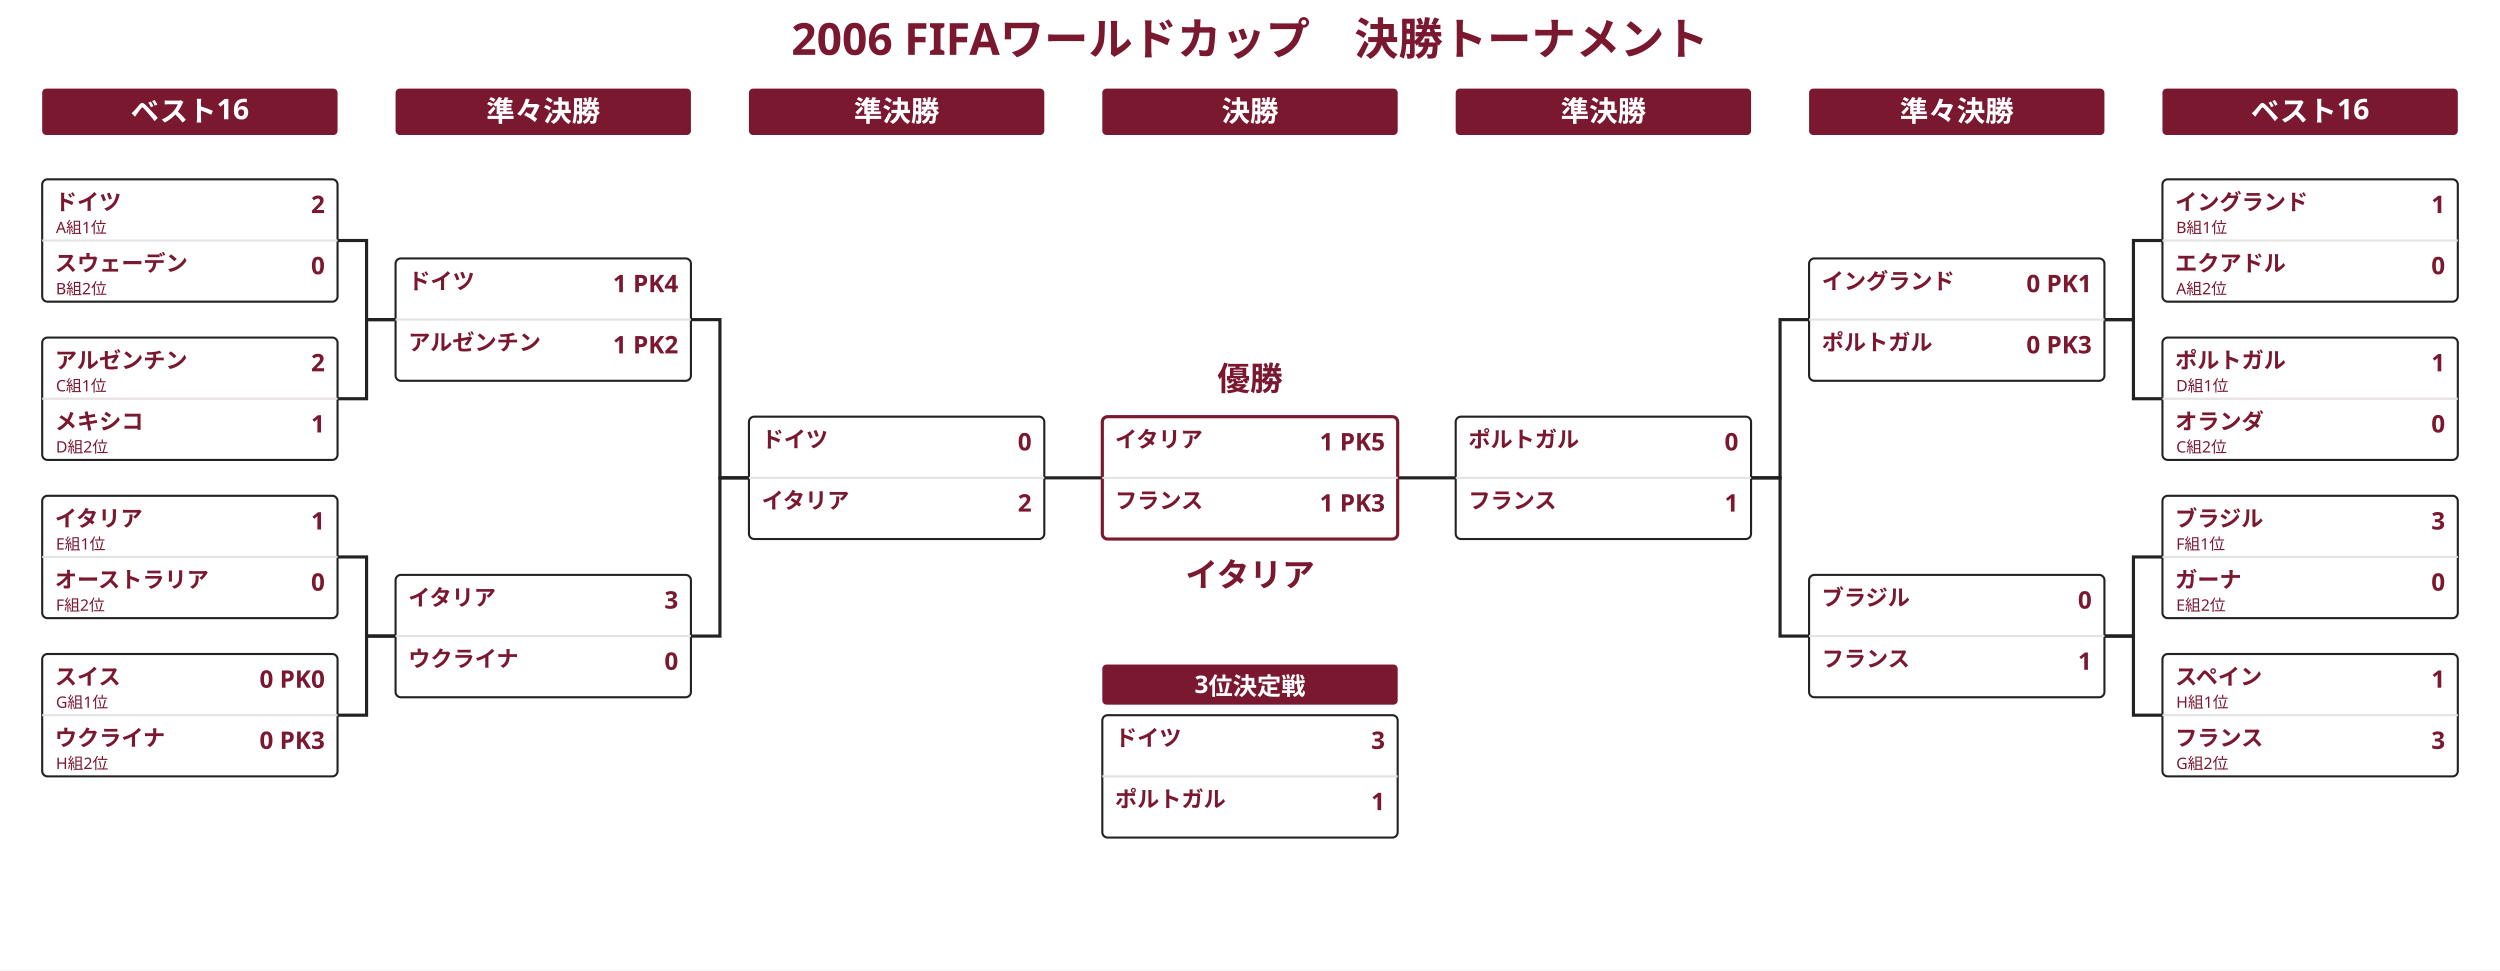
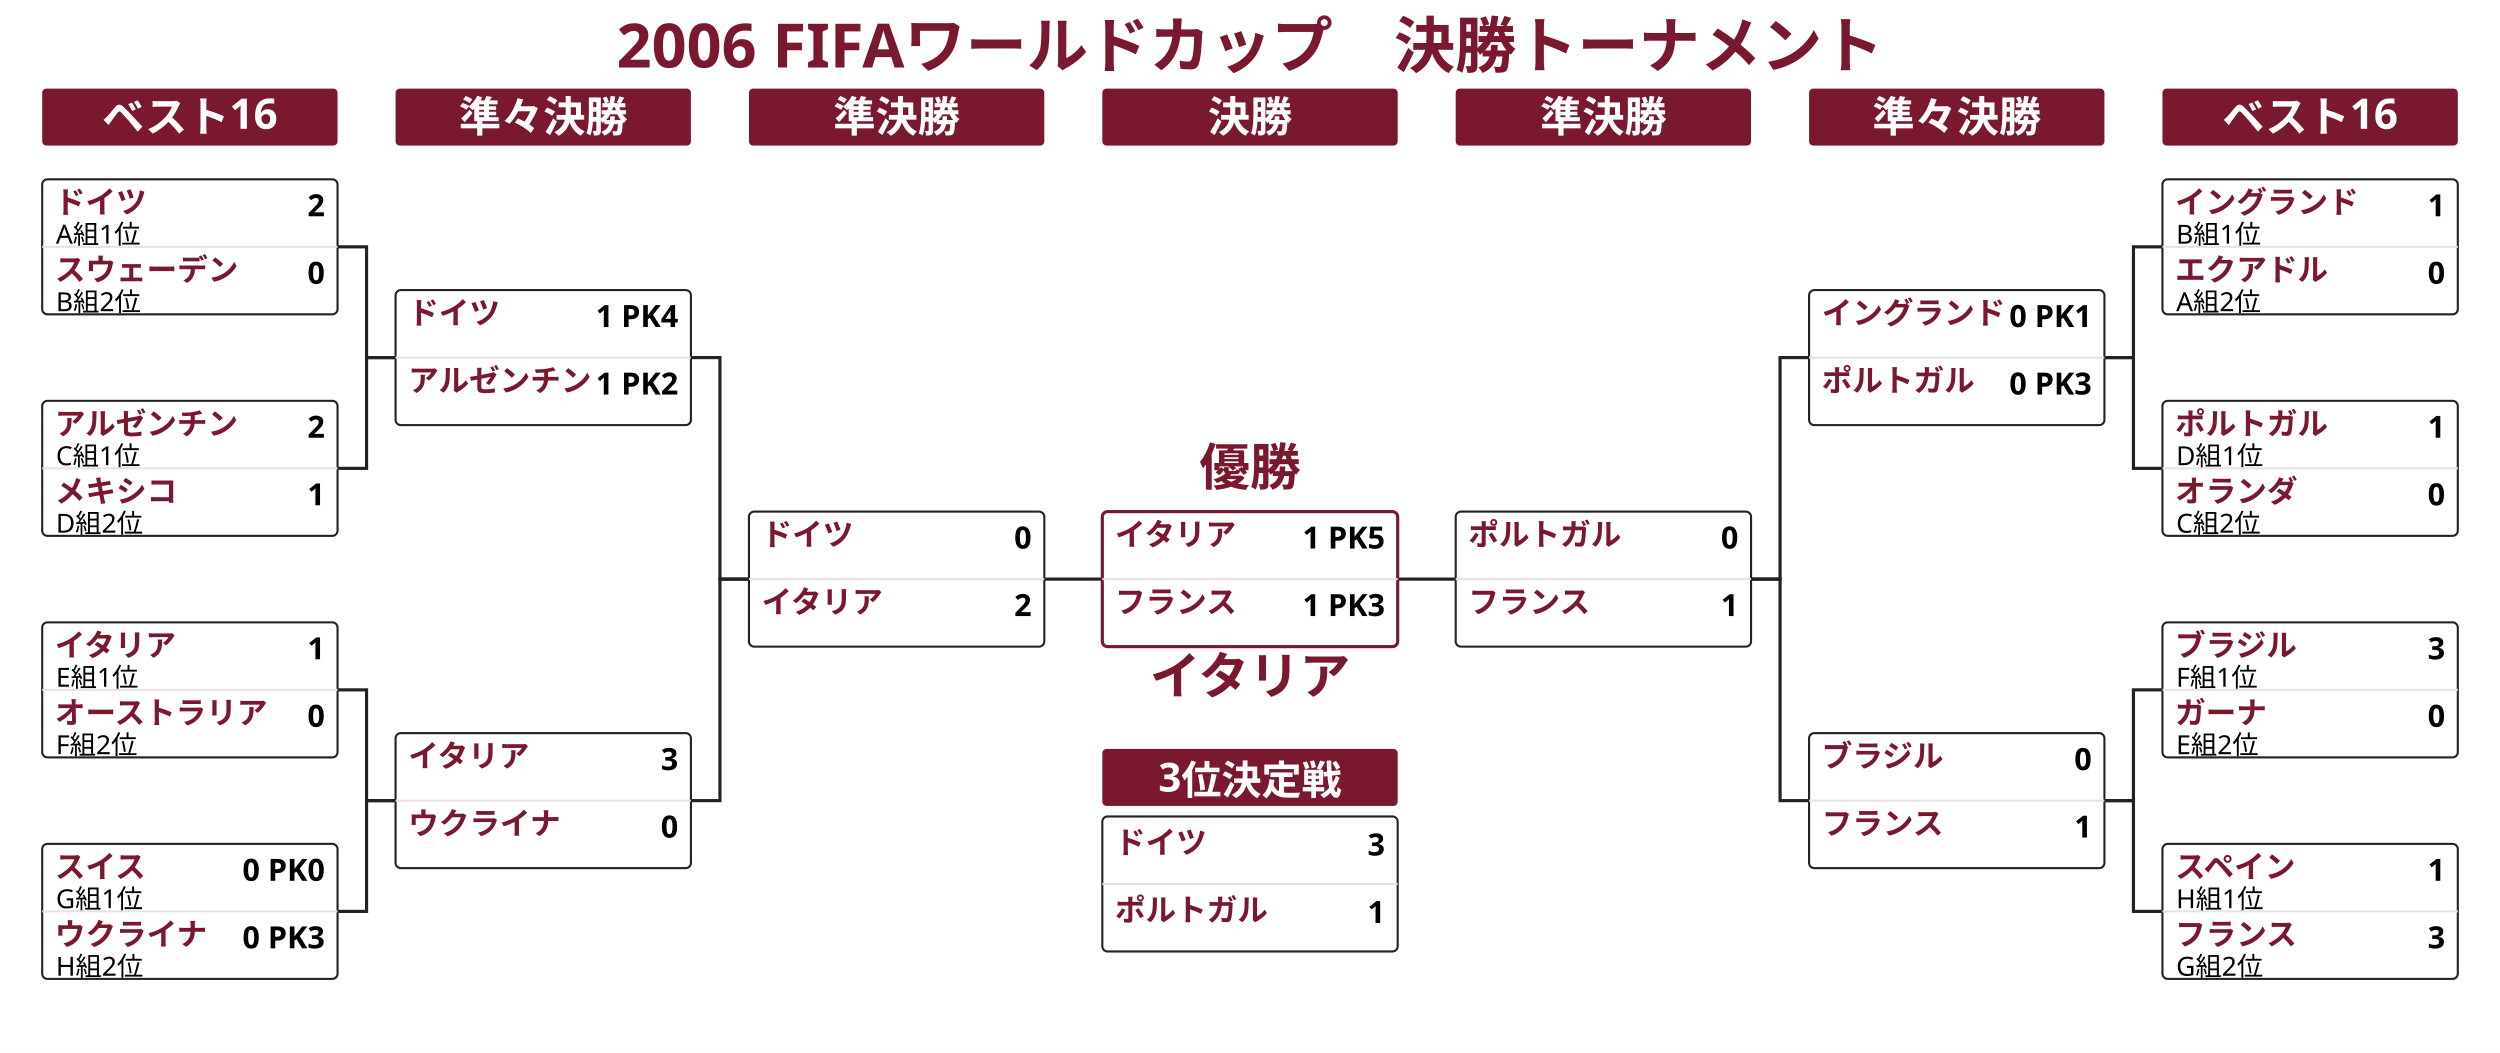
- <svg xmlns="http://www.w3.org/2000/svg" width="2370" height="920" viewBox="0 0 2370 920" role="img" aria-labelledby="title desc">
+ <svg xmlns="http://www.w3.org/2000/svg" width="2370" height="998" viewBox="0 0 2370 998" role="img" aria-labelledby="title desc">
  <rect width="100%" height="100%" fill="#ffffff" />
  <style>
-     .title{font:700 42px 'Noto Sans JP','Yu Gothic',sans-serif;fill:#7a1830}
-     .round{font:700 27px 'Noto Sans JP','Yu Gothic',sans-serif;fill:#fff}
-     .team{font:700 21px 'Noto Sans JP','Yu Gothic',sans-serif;fill:#7a1830}
-     .rank{font:400 15px 'Noto Sans JP','Yu Gothic',sans-serif;fill:#7a1830}
-     .score{font:700 23px 'Noto Sans JP','Yu Gothic',sans-serif;fill:#7a1830}
-     .champ{font:700 31px 'Noto Sans JP','Yu Gothic',sans-serif;fill:#7a1830}
-     .third-title{font:700 23px 'Noto Sans JP','Yu Gothic',sans-serif;fill:#fff}
+     .title{font:700 58px 'Noto Sans JP','Yu Gothic',sans-serif;fill:#7a1830}
+     .round{font:700 40px 'Noto Sans JP','Yu Gothic',sans-serif;fill:#fff}
+ .team{font:700 29px 'Noto Sans JP','Yu Gothic',sans-serif;fill: #7a1830;}
+ .rank{font:400 25px 'Noto Sans JP','Yu Gothic',sans-serif;}
+ .score{font:700 29px 'Noto Sans JP','Yu Gothic',sans-serif;}
+     .champ{font:700 48px 'Noto Sans JP','Yu Gothic',sans-serif;fill:#7a1830}
+     .third-title{font:700 38px 'Noto Sans JP','Yu Gothic',sans-serif;fill:#fff}
  </style>
-   <text class="title" x="1185" y="52" text-anchor="middle">2006 FIFAワールドカップ　決勝トーナメント</text>
-   <rect x="40" y="84" width="280" height="44" rx="4" fill="#7a1830" />
-   <text class="round" x="180" y="115" text-anchor="middle">ベスト16</text>
-   <rect x="2050" y="84" width="280" height="44" rx="4" fill="#7a1830" />
-   <text class="round" x="2190" y="115" text-anchor="middle">ベスト16</text>
-   <rect x="375" y="84" width="280" height="44" rx="4" fill="#7a1830" />
-   <text class="round" x="515" y="115" text-anchor="middle">準々決勝</text>
-   <rect x="1715" y="84" width="280" height="44" rx="4" fill="#7a1830" />
-   <text class="round" x="1855" y="115" text-anchor="middle">準々決勝</text>
-   <rect x="710" y="84" width="280" height="44" rx="4" fill="#7a1830" />
-   <text class="round" x="850" y="115" text-anchor="middle">準決勝</text>
-   <rect x="1380" y="84" width="280" height="44" rx="4" fill="#7a1830" />
-   <text class="round" x="1520" y="115" text-anchor="middle">準決勝</text>
-   <rect x="1045" y="84" width="280" height="44" rx="4" fill="#7a1830" />
-   <text class="round" x="1185" y="115" text-anchor="middle">決勝</text>
-   <path d="M 655 303 H 682.5 V 453 H 710" fill="none" stroke="#222222" stroke-width="3" />
-   <path d="M 320 228 H 347.5 V 303 H 375" fill="none" stroke="#222222" stroke-width="3" />
-   <path d="M 320 378 H 347.5 V 303 H 375" fill="none" stroke="#222222" stroke-width="3" />
-   <path d="M 655 603 H 682.5 V 453 H 710" fill="none" stroke="#222222" stroke-width="3" />
-   <path d="M 320 528 H 347.5 V 603 H 375" fill="none" stroke="#222222" stroke-width="3" />
-   <path d="M 320 678 H 347.5 V 603 H 375" fill="none" stroke="#222222" stroke-width="3" />
-   <path d="M 1715 303 H 1687.5 V 453 H 1660" fill="none" stroke="#222222" stroke-width="3" />
-   <path d="M 2050 228 H 2022.5 V 303 H 1995" fill="none" stroke="#222222" stroke-width="3" />
-   <path d="M 2050 378 H 2022.5 V 303 H 1995" fill="none" stroke="#222222" stroke-width="3" />
-   <path d="M 1715 603 H 1687.5 V 453 H 1660" fill="none" stroke="#222222" stroke-width="3" />
-   <path d="M 2050 528 H 2022.5 V 603 H 1995" fill="none" stroke="#222222" stroke-width="3" />
-   <path d="M 2050 678 H 2022.5 V 603 H 1995" fill="none" stroke="#222222" stroke-width="3" />
-   <path d="M 990 453 H 1017.5 V 453 H 1045" fill="none" stroke="#222222" stroke-width="3" />
-   <path d="M 1380 453 H 1352.5 V 453 H 1325" fill="none" stroke="#222222" stroke-width="3" />
-   <rect x="40" y="170" width="280" height="116" rx="5" fill="#fff" stroke="#222222" stroke-width="2" />
-   <line x1="40" y1="228" x2="320" y2="228" stroke="#e6e1e3" stroke-width="2" />
-   <text class="team" x="52" y="199">ドイツ</text>
-   <text class="rank" x="53" y="221">A組1位</text>
-   <text class="score" x="308" y="202" text-anchor="end">2</text>
-   <text class="team" x="52" y="257">スウェーデン</text>
-   <text class="rank" x="53" y="279">B組2位</text>
-   <text class="score" x="308" y="260" text-anchor="end">0</text>
-   <rect x="40" y="320" width="280" height="116" rx="5" fill="#fff" stroke="#222222" stroke-width="2" />
-   <line x1="40" y1="378" x2="320" y2="378" stroke="#e6e1e3" stroke-width="2" />
-   <text class="team" x="52" y="349">アルゼンチン</text>
-   <text class="rank" x="53" y="371">C組1位</text>
-   <text class="score" x="308" y="352" text-anchor="end">2</text>
-   <text class="team" x="52" y="407">メキシコ</text>
-   <text class="rank" x="53" y="429">D組2位</text>
-   <text class="score" x="308" y="410" text-anchor="end">1</text>
-   <rect x="375" y="245" width="280" height="116" rx="5" fill="#fff" stroke="#222222" stroke-width="2" />
-   <line x1="375" y1="303" x2="655" y2="303" stroke="#e6e1e3" stroke-width="2" />
-   <text class="team" x="387" y="274">ドイツ</text>
-   <text class="score" x="643" y="277" text-anchor="end">1 PK4</text>
-   <text class="team" x="387" y="332">アルゼンチン</text>
-   <text class="score" x="643" y="335" text-anchor="end">1 PK2</text>
-   <rect x="40" y="470" width="280" height="116" rx="5" fill="#fff" stroke="#222222" stroke-width="2" />
-   <line x1="40" y1="528" x2="320" y2="528" stroke="#e6e1e3" stroke-width="2" />
-   <text class="team" x="52" y="499">イタリア</text>
-   <text class="rank" x="53" y="521">E組1位</text>
-   <text class="score" x="308" y="502" text-anchor="end">1</text>
-   <text class="team" x="52" y="557">オーストラリア</text>
-   <text class="rank" x="53" y="579">F組2位</text>
-   <text class="score" x="308" y="560" text-anchor="end">0</text>
-   <rect x="40" y="620" width="280" height="116" rx="5" fill="#fff" stroke="#222222" stroke-width="2" />
-   <line x1="40" y1="678" x2="320" y2="678" stroke="#e6e1e3" stroke-width="2" />
-   <text class="team" x="52" y="649">スイス</text>
-   <text class="rank" x="53" y="671">G組1位</text>
-   <text class="score" x="308" y="652" text-anchor="end">0 PK0</text>
-   <text class="team" x="52" y="707">ウクライナ</text>
-   <text class="rank" x="53" y="729">H組2位</text>
-   <text class="score" x="308" y="710" text-anchor="end">0 PK3</text>
-   <rect x="375" y="545" width="280" height="116" rx="5" fill="#fff" stroke="#222222" stroke-width="2" />
-   <line x1="375" y1="603" x2="655" y2="603" stroke="#e6e1e3" stroke-width="2" />
-   <text class="team" x="387" y="574">イタリア</text>
-   <text class="score" x="643" y="577" text-anchor="end">3</text>
-   <text class="team" x="387" y="632">ウクライナ</text>
-   <text class="score" x="643" y="635" text-anchor="end">0</text>
-   <rect x="710" y="395" width="280" height="116" rx="5" fill="#fff" stroke="#222222" stroke-width="2" />
-   <line x1="710" y1="453" x2="990" y2="453" stroke="#e6e1e3" stroke-width="2" />
-   <text class="team" x="722" y="424">ドイツ</text>
-   <text class="score" x="978" y="427" text-anchor="end">0</text>
-   <text class="team" x="722" y="482">イタリア</text>
-   <text class="score" x="978" y="485" text-anchor="end">2</text>
-   <rect x="2050" y="170" width="280" height="116" rx="5" fill="#fff" stroke="#222222" stroke-width="2" />
-   <line x1="2050" y1="228" x2="2330" y2="228" stroke="#e6e1e3" stroke-width="2" />
-   <text class="team" x="2062" y="199">イングランド</text>
-   <text class="rank" x="2063" y="221">B組1位</text>
-   <text class="score" x="2318" y="202" text-anchor="end">1</text>
-   <text class="team" x="2062" y="257">エクアドル</text>
-   <text class="rank" x="2063" y="279">A組2位</text>
-   <text class="score" x="2318" y="260" text-anchor="end">0</text>
-   <rect x="2050" y="320" width="280" height="116" rx="5" fill="#fff" stroke="#222222" stroke-width="2" />
-   <line x1="2050" y1="378" x2="2330" y2="378" stroke="#e6e1e3" stroke-width="2" />
-   <text class="team" x="2062" y="349">ポルトガル</text>
-   <text class="rank" x="2063" y="371">D組1位</text>
-   <text class="score" x="2318" y="352" text-anchor="end">1</text>
-   <text class="team" x="2062" y="407">オランダ</text>
-   <text class="rank" x="2063" y="429">C組2位</text>
-   <text class="score" x="2318" y="410" text-anchor="end">0</text>
-   <rect x="1715" y="245" width="280" height="116" rx="5" fill="#fff" stroke="#222222" stroke-width="2" />
-   <line x1="1715" y1="303" x2="1995" y2="303" stroke="#e6e1e3" stroke-width="2" />
-   <text class="team" x="1727" y="274">イングランド</text>
-   <text class="score" x="1983" y="277" text-anchor="end">0 PK1</text>
-   <text class="team" x="1727" y="332">ポルトガル</text>
-   <text class="score" x="1983" y="335" text-anchor="end">0 PK3</text>
-   <rect x="2050" y="470" width="280" height="116" rx="5" fill="#fff" stroke="#222222" stroke-width="2" />
-   <line x1="2050" y1="528" x2="2330" y2="528" stroke="#e6e1e3" stroke-width="2" />
-   <text class="team" x="2062" y="499">ブラジル</text>
-   <text class="rank" x="2063" y="521">F組1位</text>
-   <text class="score" x="2318" y="502" text-anchor="end">3</text>
-   <text class="team" x="2062" y="557">ガーナ</text>
-   <text class="rank" x="2063" y="579">E組2位</text>
-   <text class="score" x="2318" y="560" text-anchor="end">0</text>
-   <rect x="2050" y="620" width="280" height="116" rx="5" fill="#fff" stroke="#222222" stroke-width="2" />
-   <line x1="2050" y1="678" x2="2330" y2="678" stroke="#e6e1e3" stroke-width="2" />
-   <text class="team" x="2062" y="649">スペイン</text>
-   <text class="rank" x="2063" y="671">H組1位</text>
-   <text class="score" x="2318" y="652" text-anchor="end">1</text>
-   <text class="team" x="2062" y="707">フランス</text>
-   <text class="rank" x="2063" y="729">G組2位</text>
-   <text class="score" x="2318" y="710" text-anchor="end">3</text>
-   <rect x="1715" y="545" width="280" height="116" rx="5" fill="#fff" stroke="#222222" stroke-width="2" />
-   <line x1="1715" y1="603" x2="1995" y2="603" stroke="#e6e1e3" stroke-width="2" />
-   <text class="team" x="1727" y="574">ブラジル</text>
-   <text class="score" x="1983" y="577" text-anchor="end">0</text>
-   <text class="team" x="1727" y="632">フランス</text>
-   <text class="score" x="1983" y="635" text-anchor="end">1</text>
-   <rect x="1380" y="395" width="280" height="116" rx="5" fill="#fff" stroke="#222222" stroke-width="2" />
-   <line x1="1380" y1="453" x2="1660" y2="453" stroke="#e6e1e3" stroke-width="2" />
-   <text class="team" x="1392" y="424">ポルトガル</text>
-   <text class="score" x="1648" y="427" text-anchor="end">0</text>
-   <text class="team" x="1392" y="482">フランス</text>
-   <text class="score" x="1648" y="485" text-anchor="end">1</text>
-   <rect x="1045" y="395" width="280" height="116" rx="5" fill="#fff" stroke="#7a1830" stroke-width="3" />
-   <line x1="1045" y1="453" x2="1325" y2="453" stroke="#e6e1e3" stroke-width="2" />
-   <text class="team" x="1057" y="424">イタリア</text>
-   <text class="score" x="1313" y="427" text-anchor="end">1 PK5</text>
-   <text class="team" x="1057" y="482">フランス</text>
-   <text class="score" x="1313" y="485" text-anchor="end">1 PK3</text>
-   <text class="champ" x="1185" y="370" text-anchor="middle">優勝</text>
-   <text class="champ" x="1185" y="556" text-anchor="middle">イタリア</text>
-   <rect x="1045" y="630" width="280" height="38" rx="4" fill="#7a1830" />
-   <text class="third-title" x="1185" y="657" text-anchor="middle">3位決定戦</text>
-   <rect x="1045" y="678" width="280" height="116" rx="5" fill="#fff" stroke="#222222" stroke-width="2" />
-   <line x1="1045" y1="736" x2="1325" y2="736" stroke="#e6e1e3" stroke-width="2" />
-   <text class="team" x="1057" y="707">ドイツ</text>
-   <text class="score" x="1313" y="710" text-anchor="end">3</text>
-   <text class="team" x="1057" y="765">ポルトガル</text>
-   <text class="score" x="1313" y="768" text-anchor="end">1</text>
+   <text class="title" x="1185" y="64" text-anchor="middle">2006 FIFAワールドカップ　決勝トーナメント</text>
+   <rect x="40" y="84" width="280" height="54" rx="4" fill="#7a1830" />
+   <text class="round" x="180" y="111" text-anchor="middle" dominant-baseline="middle">ベスト16</text>
+   <rect x="2050" y="84" width="280" height="54" rx="4" fill="#7a1830" />
+   <text class="round" x="2190" y="111" text-anchor="middle" dominant-baseline="middle">ベスト16</text>
+   <rect x="375" y="84" width="280" height="54" rx="4" fill="#7a1830" />
+   <text class="round" x="515" y="111" text-anchor="middle" dominant-baseline="middle">準々決勝</text>
+   <rect x="1715" y="84" width="280" height="54" rx="4" fill="#7a1830" />
+   <text class="round" x="1855" y="111" text-anchor="middle" dominant-baseline="middle">準々決勝</text>
+   <rect x="710" y="84" width="280" height="54" rx="4" fill="#7a1830" />
+   <text class="round" x="850" y="111" text-anchor="middle" dominant-baseline="middle">準決勝</text>
+   <rect x="1380" y="84" width="280" height="54" rx="4" fill="#7a1830" />
+   <text class="round" x="1520" y="111" text-anchor="middle" dominant-baseline="middle">準決勝</text>
+   <rect x="1045" y="84" width="280" height="54" rx="4" fill="#7a1830" />
+   <text class="round" x="1185" y="111" text-anchor="middle" dominant-baseline="middle">決勝</text>
+   <path d="M 655 339 H 682.5 V 549 H 710" fill="none" stroke="#222222" stroke-width="3" />
+   <path d="M 320 234 H 347.5 V 339 H 375" fill="none" stroke="#222222" stroke-width="3" />
+   <path d="M 320 444 H 347.5 V 339 H 375" fill="none" stroke="#222222" stroke-width="3" />
+   <path d="M 655 759 H 682.5 V 549 H 710" fill="none" stroke="#222222" stroke-width="3" />
+   <path d="M 320 654 H 347.5 V 759 H 375" fill="none" stroke="#222222" stroke-width="3" />
+   <path d="M 320 864 H 347.5 V 759 H 375" fill="none" stroke="#222222" stroke-width="3" />
+   <path d="M 1715 339 H 1687.5 V 549 H 1660" fill="none" stroke="#222222" stroke-width="3" />
+   <path d="M 2050 234 H 2022.5 V 339 H 1995" fill="none" stroke="#222222" stroke-width="3" />
+   <path d="M 2050 444 H 2022.5 V 339 H 1995" fill="none" stroke="#222222" stroke-width="3" />
+   <path d="M 1715 759 H 1687.5 V 549 H 1660" fill="none" stroke="#222222" stroke-width="3" />
+   <path d="M 2050 654 H 2022.5 V 759 H 1995" fill="none" stroke="#222222" stroke-width="3" />
+   <path d="M 2050 864 H 2022.5 V 759 H 1995" fill="none" stroke="#222222" stroke-width="3" />
+   <path d="M 990 549 H 1017.5 V 549 H 1045" fill="none" stroke="#222222" stroke-width="3" />
+   <path d="M 1380 549 H 1352.5 V 549 H 1325" fill="none" stroke="#222222" stroke-width="3" />
+   <rect x="40" y="170" width="280" height="128" rx="5" fill="#fff" stroke="#222222" stroke-width="2" />
+   <line x1="40" y1="234" x2="320" y2="234" stroke="#e6e1e3" stroke-width="2" />
+   <text class="team" x="52" y="202">ドイツ</text>
+   <text class="rank" x="53" y="231">A組1位</text>
+   <text class="score" x="308" y="205" text-anchor="end">2</text>
+   <text class="team" x="52" y="266">スウェーデン</text>
+   <text class="rank" x="53" y="295">B組2位</text>
+   <text class="score" x="308" y="269" text-anchor="end">0</text>
+   <rect x="40" y="380" width="280" height="128" rx="5" fill="#fff" stroke="#222222" stroke-width="2" />
+   <line x1="40" y1="444" x2="320" y2="444" stroke="#e6e1e3" stroke-width="2" />
+   <text class="team" x="52" y="412">アルゼンチン</text>
+   <text class="rank" x="53" y="441">C組1位</text>
+   <text class="score" x="308" y="415" text-anchor="end">2</text>
+   <text class="team" x="52" y="476">メキシコ</text>
+   <text class="rank" x="53" y="505">D組2位</text>
+   <text class="score" x="308" y="479" text-anchor="end">1</text>
+   <rect x="375" y="275" width="280" height="128" rx="5" fill="#fff" stroke="#222222" stroke-width="2" />
+   <line x1="375" y1="339" x2="655" y2="339" stroke="#e6e1e3" stroke-width="2" />
+   <text class="team" x="387" y="307">ドイツ</text>
+   <text class="score" x="643" y="310" text-anchor="end">1 PK4</text>
+   <text class="team" x="387" y="371">アルゼンチン</text>
+   <text class="score" x="643" y="374" text-anchor="end">1 PK2</text>
+   <rect x="40" y="590" width="280" height="128" rx="5" fill="#fff" stroke="#222222" stroke-width="2" />
+   <line x1="40" y1="654" x2="320" y2="654" stroke="#e6e1e3" stroke-width="2" />
+   <text class="team" x="52" y="622">イタリア</text>
+   <text class="rank" x="53" y="651">E組1位</text>
+   <text class="score" x="308" y="625" text-anchor="end">1</text>
+   <text class="team" x="52" y="686">オーストラリア</text>
+   <text class="rank" x="53" y="715">F組2位</text>
+   <text class="score" x="308" y="689" text-anchor="end">0</text>
+   <rect x="40" y="800" width="280" height="128" rx="5" fill="#fff" stroke="#222222" stroke-width="2" />
+   <line x1="40" y1="864" x2="320" y2="864" stroke="#e6e1e3" stroke-width="2" />
+   <text class="team" x="52" y="832">スイス</text>
+   <text class="rank" x="53" y="861">G組1位</text>
+   <text class="score" x="308" y="835" text-anchor="end">0 PK0</text>
+   <text class="team" x="52" y="896">ウクライナ</text>
+   <text class="rank" x="53" y="925">H組2位</text>
+   <text class="score" x="308" y="899" text-anchor="end">0 PK3</text>
+   <rect x="375" y="695" width="280" height="128" rx="5" fill="#fff" stroke="#222222" stroke-width="2" />
+   <line x1="375" y1="759" x2="655" y2="759" stroke="#e6e1e3" stroke-width="2" />
+   <text class="team" x="387" y="727">イタリア</text>
+   <text class="score" x="643" y="730" text-anchor="end">3</text>
+   <text class="team" x="387" y="791">ウクライナ</text>
+   <text class="score" x="643" y="794" text-anchor="end">0</text>
+   <rect x="710" y="485" width="280" height="128" rx="5" fill="#fff" stroke="#222222" stroke-width="2" />
+   <line x1="710" y1="549" x2="990" y2="549" stroke="#e6e1e3" stroke-width="2" />
+   <text class="team" x="722" y="517">ドイツ</text>
+   <text class="score" x="978" y="520" text-anchor="end">0</text>
+   <text class="team" x="722" y="581">イタリア</text>
+   <text class="score" x="978" y="584" text-anchor="end">2</text>
+   <rect x="2050" y="170" width="280" height="128" rx="5" fill="#fff" stroke="#222222" stroke-width="2" />
+   <line x1="2050" y1="234" x2="2330" y2="234" stroke="#e6e1e3" stroke-width="2" />
+   <text class="team" x="2062" y="202">イングランド</text>
+   <text class="rank" x="2063" y="231">B組1位</text>
+   <text class="score" x="2318" y="205" text-anchor="end">1</text>
+   <text class="team" x="2062" y="266">エクアドル</text>
+   <text class="rank" x="2063" y="295">A組2位</text>
+   <text class="score" x="2318" y="269" text-anchor="end">0</text>
+   <rect x="2050" y="380" width="280" height="128" rx="5" fill="#fff" stroke="#222222" stroke-width="2" />
+   <line x1="2050" y1="444" x2="2330" y2="444" stroke="#e6e1e3" stroke-width="2" />
+   <text class="team" x="2062" y="412">ポルトガル</text>
+   <text class="rank" x="2063" y="441">D組1位</text>
+   <text class="score" x="2318" y="415" text-anchor="end">1</text>
+   <text class="team" x="2062" y="476">オランダ</text>
+   <text class="rank" x="2063" y="505">C組2位</text>
+   <text class="score" x="2318" y="479" text-anchor="end">0</text>
+   <rect x="1715" y="275" width="280" height="128" rx="5" fill="#fff" stroke="#222222" stroke-width="2" />
+   <line x1="1715" y1="339" x2="1995" y2="339" stroke="#e6e1e3" stroke-width="2" />
+   <text class="team" x="1727" y="307">イングランド</text>
+   <text class="score" x="1983" y="310" text-anchor="end">0 PK1</text>
+   <text class="team" x="1727" y="371">ポルトガル</text>
+   <text class="score" x="1983" y="374" text-anchor="end">0 PK3</text>
+   <rect x="2050" y="590" width="280" height="128" rx="5" fill="#fff" stroke="#222222" stroke-width="2" />
+   <line x1="2050" y1="654" x2="2330" y2="654" stroke="#e6e1e3" stroke-width="2" />
+   <text class="team" x="2062" y="622">ブラジル</text>
+   <text class="rank" x="2063" y="651">F組1位</text>
+   <text class="score" x="2318" y="625" text-anchor="end">3</text>
+   <text class="team" x="2062" y="686">ガーナ</text>
+   <text class="rank" x="2063" y="715">E組2位</text>
+   <text class="score" x="2318" y="689" text-anchor="end">0</text>
+   <rect x="2050" y="800" width="280" height="128" rx="5" fill="#fff" stroke="#222222" stroke-width="2" />
+   <line x1="2050" y1="864" x2="2330" y2="864" stroke="#e6e1e3" stroke-width="2" />
+   <text class="team" x="2062" y="832">スペイン</text>
+   <text class="rank" x="2063" y="861">H組1位</text>
+   <text class="score" x="2318" y="835" text-anchor="end">1</text>
+   <text class="team" x="2062" y="896">フランス</text>
+   <text class="rank" x="2063" y="925">G組2位</text>
+   <text class="score" x="2318" y="899" text-anchor="end">3</text>
+   <rect x="1715" y="695" width="280" height="128" rx="5" fill="#fff" stroke="#222222" stroke-width="2" />
+   <line x1="1715" y1="759" x2="1995" y2="759" stroke="#e6e1e3" stroke-width="2" />
+   <text class="team" x="1727" y="727">ブラジル</text>
+   <text class="score" x="1983" y="730" text-anchor="end">0</text>
+   <text class="team" x="1727" y="791">フランス</text>
+   <text class="score" x="1983" y="794" text-anchor="end">1</text>
+   <rect x="1380" y="485" width="280" height="128" rx="5" fill="#fff" stroke="#222222" stroke-width="2" />
+   <line x1="1380" y1="549" x2="1660" y2="549" stroke="#e6e1e3" stroke-width="2" />
+   <text class="team" x="1392" y="517">ポルトガル</text>
+   <text class="score" x="1648" y="520" text-anchor="end">0</text>
+   <text class="team" x="1392" y="581">フランス</text>
+   <text class="score" x="1648" y="584" text-anchor="end">1</text>
+   <rect x="1045" y="485" width="280" height="128" rx="5" fill="#fff" stroke="#7a1830" stroke-width="3" />
+   <line x1="1045" y1="549" x2="1325" y2="549" stroke="#e6e1e3" stroke-width="2" />
+   <text class="team" x="1057" y="517">イタリア</text>
+   <text class="score" x="1313" y="520" text-anchor="end">1 PK5</text>
+   <text class="team" x="1057" y="581">フランス</text>
+   <text class="score" x="1313" y="584" text-anchor="end">1 PK3</text>
+   <text class="champ" x="1185" y="460" text-anchor="middle">優勝</text>
+   <text class="champ" x="1185" y="658" text-anchor="middle">イタリア</text>
+   <rect x="1045" y="710" width="280" height="54" rx="4" fill="#7a1830" />
+   <text class="third-title" x="1185" y="737" text-anchor="middle" dominant-baseline="middle">3位決定戦</text>
+   <rect x="1045" y="774" width="280" height="128" rx="5" fill="#fff" stroke="#222222" stroke-width="2" />
+   <line x1="1045" y1="838" x2="1325" y2="838" stroke="#e6e1e3" stroke-width="2" />
+   <text class="team" x="1057" y="809">ドイツ</text>
+   <text class="score" x="1313" y="811" text-anchor="end">3</text>
+   <text class="team" x="1057" y="873">ポルトガル</text>
+   <text class="score" x="1313" y="875" text-anchor="end">1</text>
</svg>
